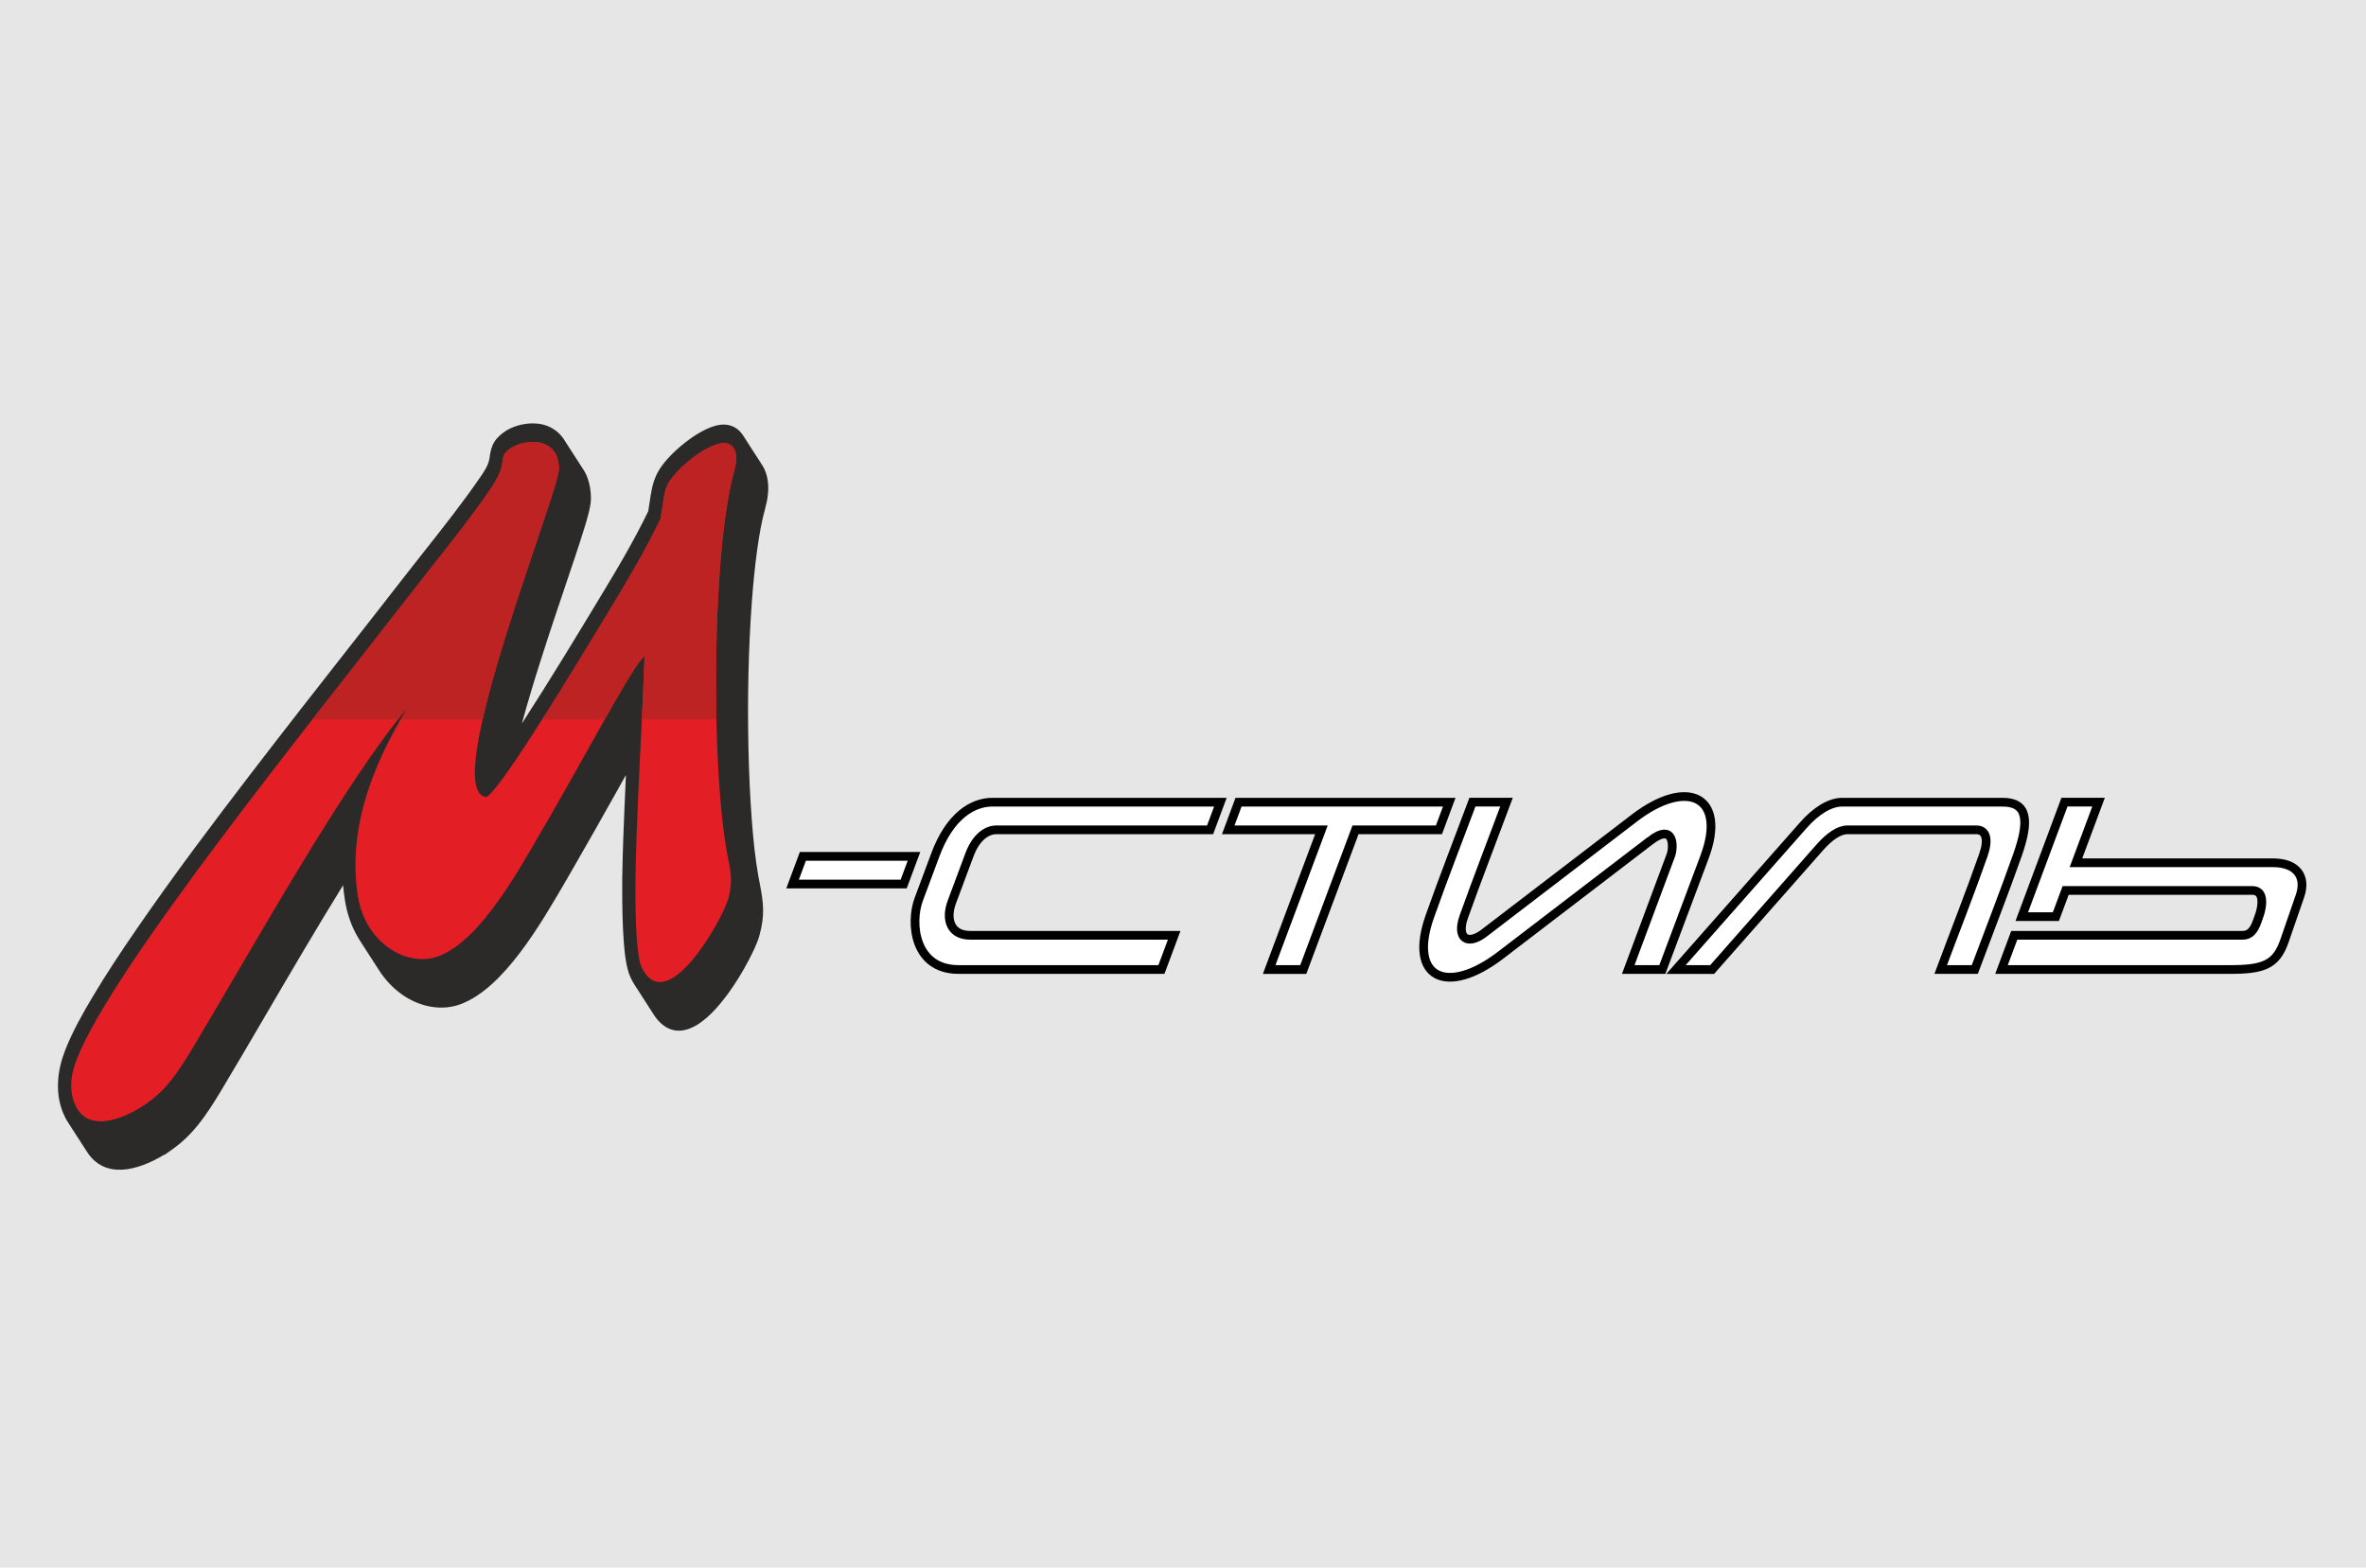
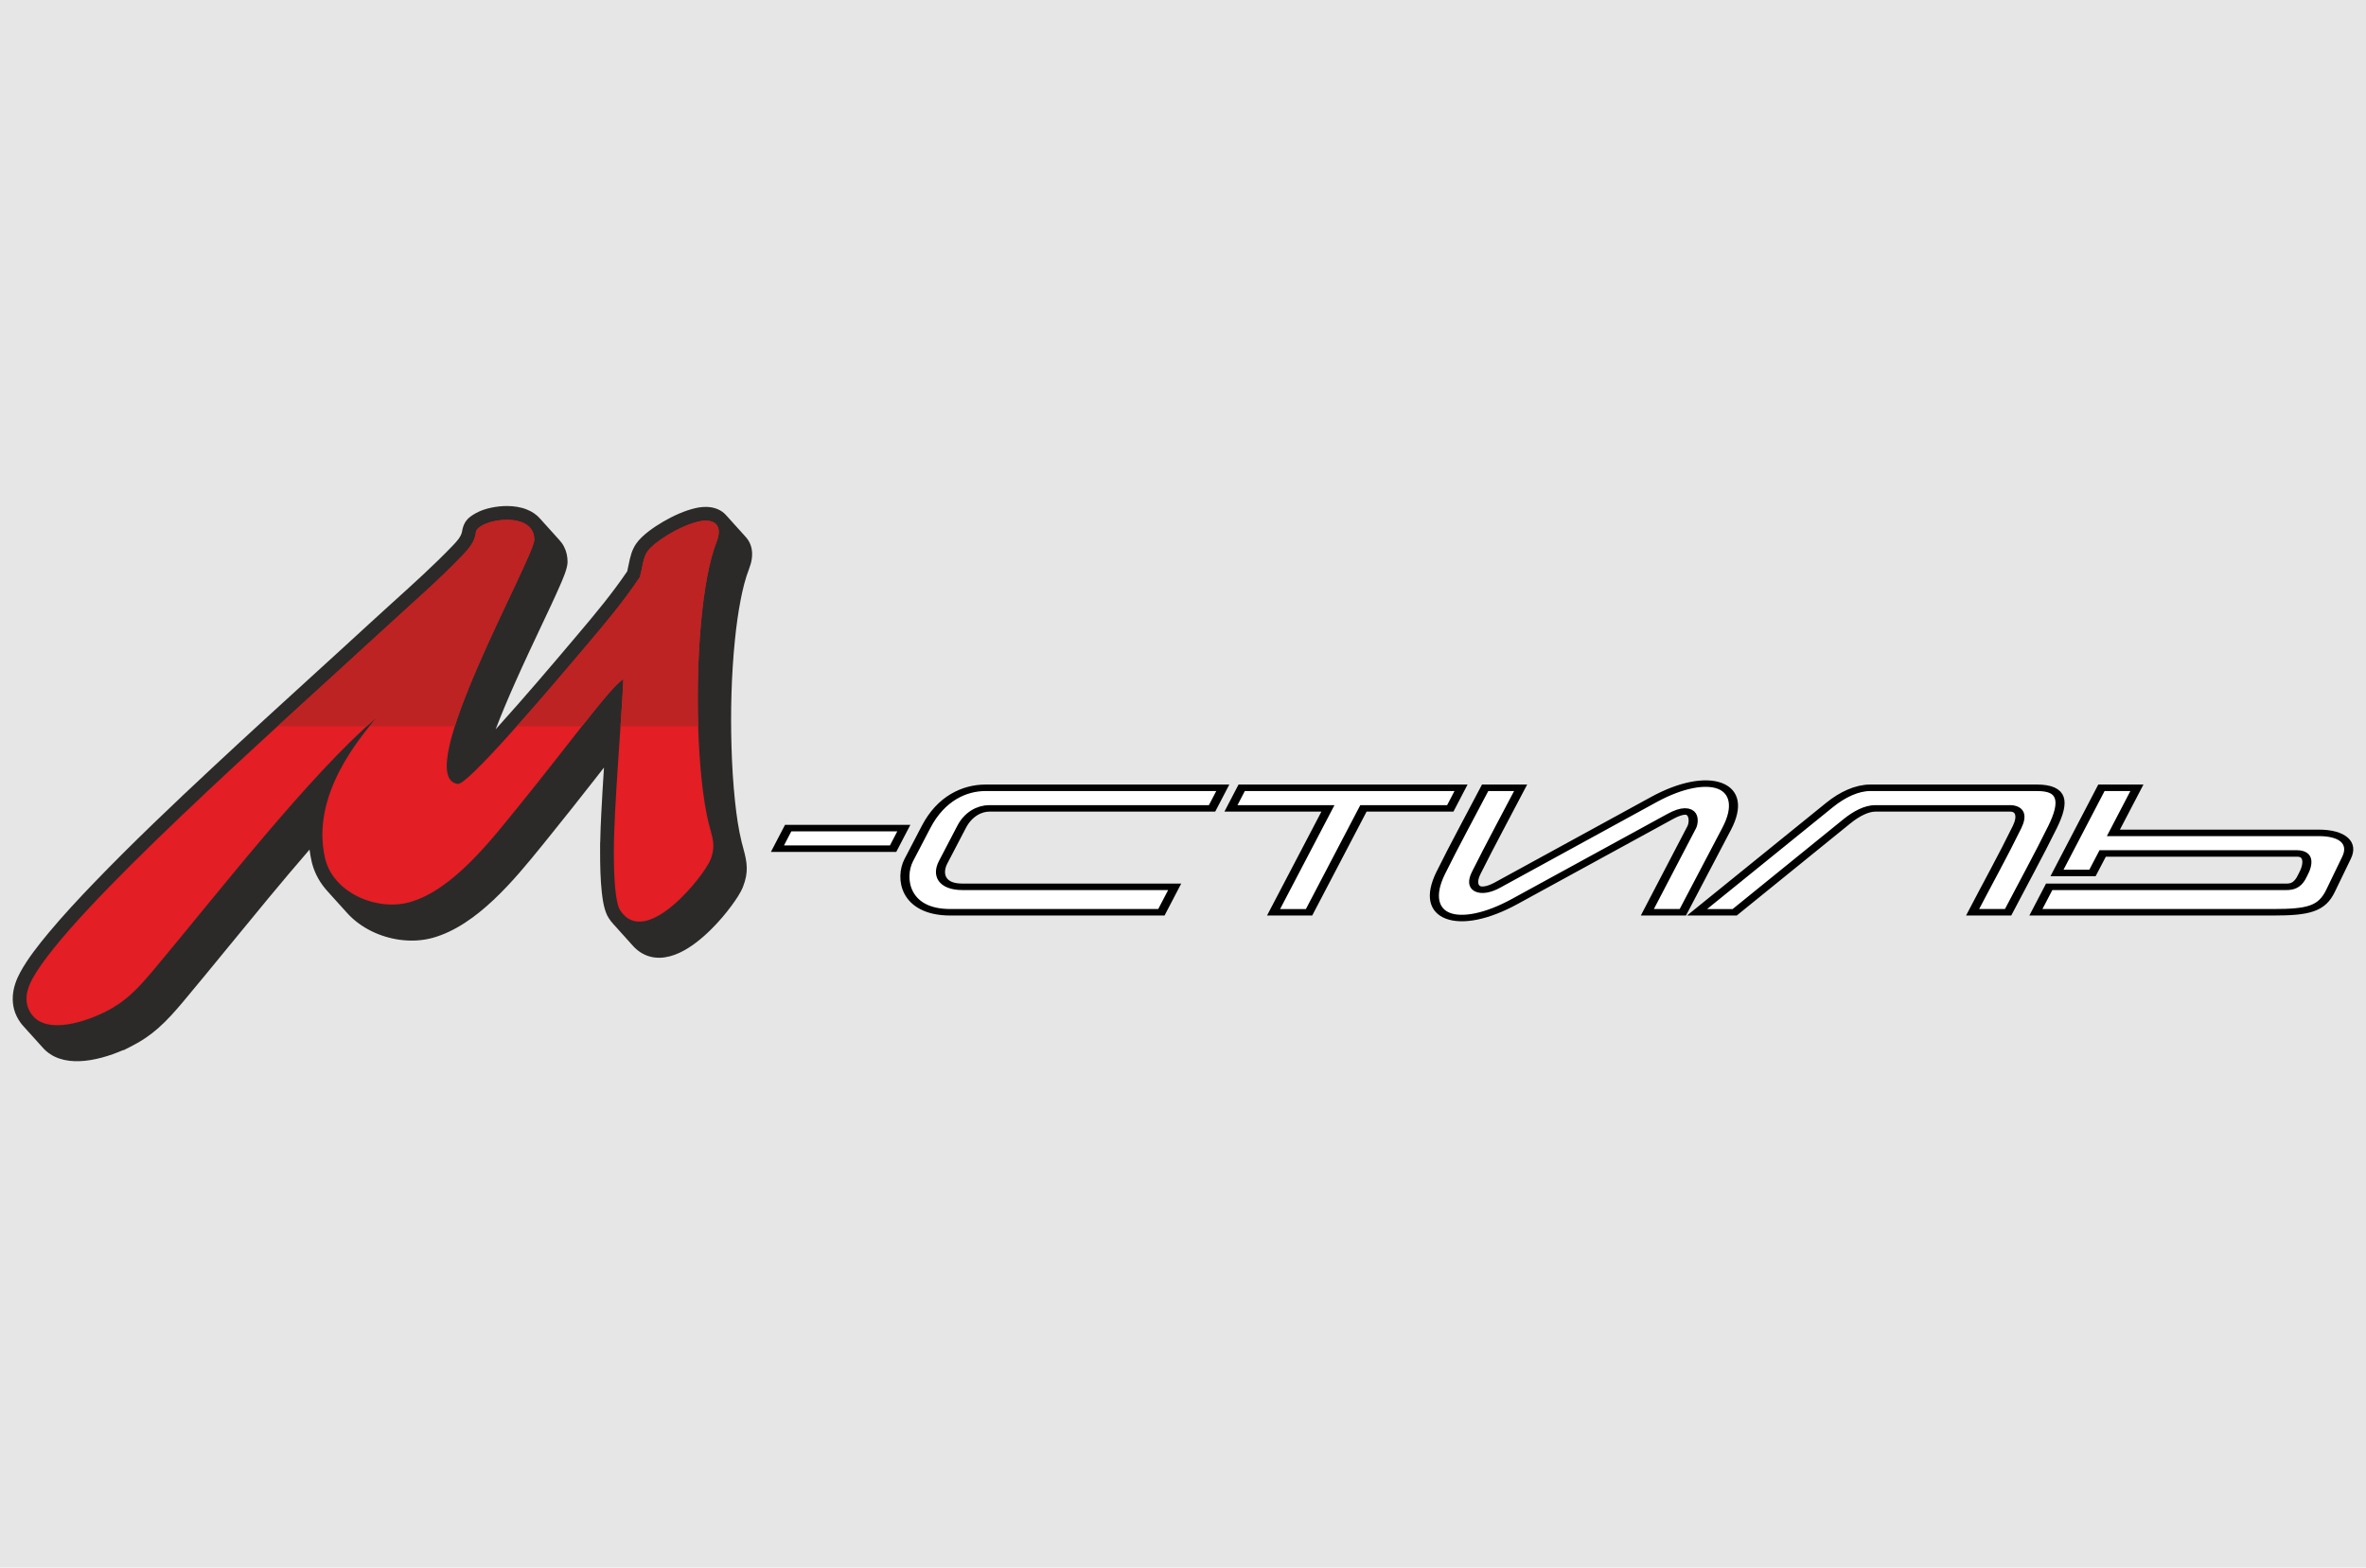
<svg xmlns="http://www.w3.org/2000/svg" width="400" height="265" viewBox="0 0 105.833 70.115" version="1.1" id="svg3877" shape-rendering="crispEdges">
  <defs id="defs3871" />
  <g id="layer2">
    <rect style="fill:#e6e6e6;stroke:none;stroke-width:0.269" id="rect3926" width="105.833" height="70.108" x="3.5527137e-015" y="0.006" />
  </g>
  <g id="layer1" transform="translate(0,-226.8854)" style="opacity:1">
-     <g id="g3940">
+     <g id="g3940" transform="matrix(1.040965,0,0,0.7438568,-2.12897,66.66379)">
      <path style="clip-rule:evenodd;display:inline;fill:#ffffff;fill-rule:evenodd;stroke:#000000;stroke-width:0.39;image-rendering:optimizeQuality;shape-rendering:geometricPrecision;text-rendering:geometricPrecision" id="path4811" d="m 40.883,265.196 h -4.97 l -0.461,1.238 h 4.97 z m 11.638,3.531 h -9.128 c -0.87,0 -1.107,-0.711 -0.818,-1.485 l 0.791,-2.121 c 0.288,-0.774 0.771,-1.111 1.192,-1.111 h 9.57 l 0.461,-1.238 H 44.387 c -0.899,0.003 -1.906,0.633 -2.546,2.349 l -0.745,1.999 c -0.394,1.058 -0.203,3.138 1.784,3.138 h 9.071 l 0.571,-1.531 z m 47.78,0 c 0.242,0 0.44,-0.091 0.613,-0.486 0.115,-0.31 0.237,-0.593 0.258,-0.937 0.021,-0.36 -0.106,-0.583 -0.421,-0.583 h -8.353 l -0.437,1.171 h -1.525 c 0.636,-1.707 1.273,-3.414 1.909,-5.121 h 1.525 l -1.011,2.712 h 8.823 c 1.026,0 1.505,0.6 1.198,1.487 l -0.694,2.009 c -0.374,1.082 -0.957,1.279 -2.456,1.279 h -10.201 l 0.571,-1.531 z m -11.897,-4.718 c 0.451,0 0.552,0.449 0.314,1.128 -0.602,1.72 -1.273,3.414 -1.909,5.121 h 1.525 c 0.636,-1.707 1.303,-3.402 1.909,-5.121 0.552,-1.567 0.441,-2.365 -0.663,-2.365 h -7.173 c -0.562,0 -1.186,0.4 -1.742,1.031 l -5.696,6.456 h 1.617 l 4.817,-5.466 c 0.423,-0.48 0.857,-0.783 1.226,-0.783 h 5.777 z m -14.595,0.492 -6.684,5.115 c -2.414,1.847 -4.137,1.015 -3.171,-1.724 0.607,-1.719 1.273,-3.414 1.909,-5.121 h 1.525 c -0.636,1.707 -1.296,3.404 -1.909,5.121 -0.346,0.968 0.166,1.303 0.909,0.734 l 6.719,-5.144 c 2.385,-1.826 4.15,-0.951 3.135,1.753 l -1.884,5.022 h -1.525 l 1.909,-5.121 c 0.114,-0.306 0.184,-1.491 -0.934,-0.635 z M 60.633,264.01 h 3.732 l 0.461,-1.238 h -9.425 l -0.461,1.238 h 4.168 c -0.776,2.082 -1.559,4.163 -2.337,6.249 h 1.525 c 0.776,-2.082 1.559,-4.163 2.337,-6.249 z" class="fil20" />
      <path class="fil32" d="m 15.349,266.483 c -1.2,1.941 -2.363,3.93 -3.525,5.916 -0.632,1.08 -1.264,2.161 -1.905,3.23 -0.336,0.562 -0.689,1.122 -1.081,1.605 -0.35,0.431 -0.713,0.772 -1.127,1.067 l -0.358,0.255 -0.005,-0.016 c -0.588,0.36 -1.268,0.641 -1.877,0.673 -0.599,0.033 -1.194,-0.172 -1.603,-0.835 -0.013,-0.019 -0.025,-0.038 -0.037,-0.058 -0.014,-0.021 -0.028,-0.043 -0.042,-0.064 -0.014,-0.021 -0.027,-0.042 -0.041,-0.064 -0.014,-0.021 -0.027,-0.041 -0.04,-0.062 -0.014,-0.021 -0.028,-0.043 -0.041,-0.064 -0.014,-0.021 -0.027,-0.042 -0.04,-0.063 -0.014,-0.021 -0.028,-0.043 -0.041,-0.064 -0.014,-0.021 -0.027,-0.042 -0.041,-0.063 -0.014,-0.021 -0.027,-0.042 -0.04,-0.062 -0.013,-0.02 -0.026,-0.041 -0.04,-0.062 -0.014,-0.021 -0.028,-0.043 -0.042,-0.065 -0.014,-0.021 -0.027,-0.042 -0.041,-0.064 -0.013,-0.021 -0.027,-0.041 -0.04,-0.062 -0.014,-0.021 -0.027,-0.042 -0.041,-0.063 -0.014,-0.021 -0.028,-0.042 -0.042,-0.064 -0.014,-0.021 -0.027,-0.041 -0.04,-0.062 -0.014,-0.021 -0.027,-0.042 -0.041,-0.064 -0.014,-0.021 -0.027,-0.041 -0.04,-0.063 -0.014,-0.021 -0.027,-0.042 -0.041,-0.063 -0.014,-0.021 -0.027,-0.042 -0.041,-0.064 -0.047,-0.071 -0.091,-0.145 -0.131,-0.223 -0.249,-0.482 -0.361,-1.036 -0.328,-1.633 0.027,-0.493 0.151,-0.965 0.318,-1.395 0.326,-0.836 0.795,-1.661 1.228,-2.389 0.618,-1.036 1.279,-2.03 1.947,-3.001 1.66,-2.413 3.406,-4.731 5.155,-7.012 1.46,-1.905 2.934,-3.787 4.409,-5.668 0.771,-0.984 1.543,-1.967 2.31,-2.957 0.318,-0.411 0.639,-0.817 0.96,-1.223 0.87,-1.102 1.752,-2.211 2.566,-3.397 0.153,-0.223 0.369,-0.532 0.408,-0.856 0.071,-0.59 0.242,-0.838 0.608,-1.119 0.377,-0.29 0.902,-0.421 1.329,-0.419 0.286,0.001 0.581,0.06 0.848,0.209 0.221,0.123 0.421,0.307 0.578,0.562 0.014,0.021 0.027,0.042 0.04,0.063 0.014,0.021 0.027,0.041 0.04,0.063 0.014,0.021 0.027,0.042 0.041,0.064 0.014,0.021 0.027,0.042 0.041,0.063 0.014,0.021 0.028,0.042 0.041,0.064 0.013,0.02 0.027,0.041 0.04,0.062 0.014,0.021 0.028,0.042 0.041,0.064 0.014,0.021 0.027,0.042 0.041,0.063 0.014,0.021 0.027,0.042 0.041,0.064 0.014,0.02 0.027,0.041 0.04,0.062 0.014,0.021 0.028,0.043 0.041,0.064 0.014,0.02 0.027,0.041 0.04,0.062 0.014,0.021 0.027,0.042 0.041,0.063 0.014,0.021 0.027,0.042 0.041,0.063 0.014,0.021 0.028,0.042 0.041,0.064 0.014,0.021 0.027,0.041 0.04,0.063 0.014,0.021 0.027,0.042 0.041,0.064 0.014,0.021 0.027,0.042 0.041,0.063 0.014,0.021 0.027,0.042 0.041,0.063 0.014,0.021 0.028,0.042 0.041,0.064 0.08,0.119 0.148,0.252 0.202,0.397 0.109,0.29 0.157,0.608 0.156,0.936 0,0.394 -0.223,1.085 -0.336,1.447 -0.239,0.767 -0.498,1.525 -0.753,2.281 -0.395,1.172 -0.79,2.344 -1.166,3.529 -0.288,0.906 -0.566,1.819 -0.819,2.746 -0.005,0.018 -0.01,0.036 -0.014,0.053 0.035,-0.054 0.069,-0.107 0.104,-0.161 1.15,-1.784 2.267,-3.62 3.375,-5.458 0.394,-0.652 0.788,-1.305 1.167,-1.974 0.351,-0.619 0.688,-1.25 1.006,-1.904 0.022,-0.133 0.042,-0.267 0.061,-0.401 0.068,-0.468 0.129,-0.864 0.324,-1.263 0.25,-0.511 0.78,-1.013 1.155,-1.319 0.428,-0.349 0.936,-0.68 1.418,-0.826 0.3,-0.091 0.625,-0.103 0.914,0.062 0.153,0.087 0.288,0.22 0.395,0.398 0.014,0.021 0.027,0.042 0.041,0.063 0.014,0.021 0.027,0.042 0.041,0.063 0.014,0.021 0.028,0.042 0.041,0.064 0.014,0.021 0.027,0.041 0.04,0.063 0.014,0.021 0.027,0.042 0.041,0.064 0.014,0.021 0.027,0.042 0.041,0.063 0.013,0.02 0.026,0.04 0.04,0.063 0.014,0.021 0.028,0.042 0.041,0.064 0.014,0.021 0.027,0.042 0.041,0.063 0.014,0.02 0.027,0.041 0.04,0.062 0.014,0.021 0.028,0.042 0.041,0.064 0.014,0.021 0.027,0.042 0.041,0.063 0.014,0.021 0.027,0.042 0.041,0.063 0.014,0.021 0.027,0.042 0.041,0.063 0.014,0.021 0.028,0.042 0.041,0.064 0.014,0.021 0.027,0.041 0.04,0.063 0.014,0.021 0.027,0.042 0.041,0.064 0.014,0.021 0.027,0.042 0.041,0.063 0.013,0.02 0.026,0.04 0.04,0.063 0.014,0.021 0.028,0.042 0.041,0.064 0.015,0.022 0.029,0.044 0.043,0.067 0.11,0.184 0.183,0.401 0.218,0.638 0.061,0.415 0,0.846 -0.108,1.234 -0.163,0.581 -0.272,1.225 -0.358,1.838 -0.113,0.808 -0.191,1.632 -0.25,2.451 -0.152,2.109 -0.19,4.283 -0.146,6.403 0.023,1.102 0.069,2.207 0.153,3.303 0.062,0.814 0.146,1.656 0.286,2.451 0.021,0.118 0.044,0.235 0.067,0.353 0.171,0.868 0.233,1.437 -0.013,2.32 -0.105,0.378 -0.324,0.815 -0.495,1.14 -0.264,0.502 -0.561,0.984 -0.876,1.421 -0.392,0.543 -0.856,1.078 -1.354,1.403 -0.549,0.357 -1.149,0.453 -1.679,-0.026 -0.129,-0.116 -0.243,-0.259 -0.344,-0.421 -0.014,-0.021 -0.027,-0.042 -0.041,-0.063 -0.014,-0.021 -0.027,-0.042 -0.041,-0.064 -0.015,-0.023 -0.03,-0.045 -0.041,-0.064 -0.014,-0.021 -0.027,-0.042 -0.04,-0.063 -0.014,-0.021 -0.028,-0.043 -0.041,-0.064 -0.013,-0.02 -0.026,-0.041 -0.04,-0.062 -0.015,-0.022 -0.029,-0.045 -0.041,-0.064 -0.014,-0.021 -0.027,-0.042 -0.041,-0.064 -0.014,-0.021 -0.027,-0.042 -0.041,-0.063 -0.014,-0.021 -0.027,-0.041 -0.04,-0.062 -0.014,-0.021 -0.028,-0.043 -0.042,-0.065 -0.014,-0.022 -0.028,-0.044 -0.04,-0.063 -0.013,-0.02 -0.027,-0.041 -0.04,-0.062 -0.014,-0.021 -0.027,-0.042 -0.041,-0.064 -0.014,-0.021 -0.027,-0.042 -0.041,-0.064 -0.014,-0.021 -0.027,-0.041 -0.04,-0.062 -0.015,-0.022 -0.029,-0.044 -0.04,-0.062 -0.014,-0.021 -0.027,-0.042 -0.041,-0.064 -0.014,-0.021 -0.028,-0.043 -0.042,-0.064 -0.015,-0.022 -0.029,-0.044 -0.041,-0.063 -0.076,-0.114 -0.144,-0.238 -0.205,-0.369 -0.191,-0.409 -0.26,-1.066 -0.298,-1.547 -0.062,-0.802 -0.073,-1.634 -0.073,-2.44 v -0.557 h 0.004 c 0.007,-0.579 0.026,-1.159 0.046,-1.736 0.032,-0.917 0.073,-1.833 0.115,-2.75 3.25e-4,-0.007 0,-0.016 0,-0.023 -0.126,0.225 -0.252,0.451 -0.378,0.676 -0.665,1.189 -1.334,2.373 -2.012,3.545 l -0.26,0.45 c -1.205,2.083 -2.817,4.832 -4.707,5.566 -0.039,0.014 -0.078,0.029 -0.117,0.042 -0.829,0.274 -1.75,0.084 -2.513,-0.442 -0.405,-0.279 -0.778,-0.661 -1.073,-1.131 -0.016,-0.024 -0.031,-0.049 -0.041,-0.064 -0.015,-0.022 -0.029,-0.045 -0.038,-0.059 -0.016,-0.025 -0.032,-0.049 -0.042,-0.065 -0.015,-0.023 -0.03,-0.046 -0.039,-0.06 -0.016,-0.025 -0.033,-0.05 -0.043,-0.067 -0.015,-0.023 -0.03,-0.047 -0.04,-0.062 -0.016,-0.024 -0.031,-0.048 -0.041,-0.063 -0.016,-0.024 -0.031,-0.048 -0.041,-0.063 -0.016,-0.024 -0.032,-0.049 -0.042,-0.065 -0.015,-0.022 -0.029,-0.045 -0.038,-0.059 -0.016,-0.025 -0.032,-0.05 -0.043,-0.067 -0.016,-0.024 -0.031,-0.048 -0.041,-0.063 -0.015,-0.023 -0.03,-0.046 -0.039,-0.061 -0.016,-0.024 -0.032,-0.049 -0.042,-0.065 -0.016,-0.024 -0.032,-0.049 -0.041,-0.064 -0.015,-0.023 -0.03,-0.046 -0.039,-0.06 -0.016,-0.024 -0.032,-0.049 -0.042,-0.065 -0.015,-0.023 -0.03,-0.047 -0.039,-0.061 -0.016,-0.024 -0.031,-0.048 -0.04,-0.063 -0.016,-0.025 -0.033,-0.05 -0.043,-0.067 -0.314,-0.478 -0.546,-1.044 -0.666,-1.677 -0.009,-0.046 -0.017,-0.093 -0.024,-0.14 -0.038,-0.231 -0.066,-0.464 -0.087,-0.698 z" id="path4814" style="clip-rule:evenodd;display:inline;fill:#2b2a29;fill-rule:nonzero;stroke-width:0.39;image-rendering:optimizeQuality;shape-rendering:geometricPrecision;text-rendering:geometricPrecision" />
      <path class="fil4" d="m 18.238,258.528 c -0.712,1.219 -2.847,4.647 -2.229,8.459 0.342,2.11 2.231,3.213 3.632,2.668 1.886,-0.733 3.587,-3.886 4.671,-5.743 2.001,-3.428 4.043,-7.369 4.519,-7.664 -0.069,2.3 -0.409,7.767 -0.409,10.366 0,1.642 0.066,3.083 0.272,3.526 1.098,2.358 3.613,-2.083 3.884,-3.057 0.243,-0.872 0.063,-1.365 -0.078,-2.161 -0.252,-1.423 -0.408,-3.586 -0.456,-5.934 -0.085,-4.096 0.158,-8.753 0.796,-11.026 0.266,-0.951 -0.077,-1.415 -0.759,-1.209 -0.798,0.242 -1.933,1.228 -2.215,1.806 -0.19,0.39 -0.195,0.836 -0.323,1.537 -0.733,1.519 -1.425,2.668 -2.272,4.072 -2.034,3.373 -5.149,8.445 -5.553,8.372 -2.069,-0.379 3.282,-13.601 3.285,-14.682 0.004,-1.498 -1.612,-1.345 -2.213,-0.883 -0.592,0.455 0.042,0.488 -0.875,1.825 -1.063,1.55 -2.41,3.181 -3.552,4.655 -4.469,5.769 -13.32,16.686 -14.93,20.814 -0.259,0.664 -0.387,1.435 -0.03,2.127 0.652,1.263 2.378,0.412 3.199,-0.174 0.758,-0.542 1.251,-1.174 2.026,-2.468 2.768,-4.619 6.674,-11.693 9.611,-15.227 z" id="path4816" style="clip-rule:evenodd;display:inline;fill:#e31e24;fill-rule:evenodd;stroke-width:0.39;image-rendering:optimizeQuality;shape-rendering:geometricPrecision;text-rendering:geometricPrecision" />
      <path class="fil41" d="m 18.238,258.528 c -0.087,0.15 -0.196,0.332 -0.318,0.544 h 3.667 c 0.929,-4.107 3.413,-10.478 3.415,-11.214 0.004,-1.498 -1.612,-1.345 -2.213,-0.883 -0.592,0.455 0.042,0.488 -0.875,1.825 -1.063,1.55 -2.41,3.181 -3.552,4.655 -1.217,1.571 -2.759,3.524 -4.391,5.617 h 3.829 c 0.148,-0.189 0.295,-0.371 0.438,-0.544 z m 8.812,0.544 c 0.866,-1.535 1.534,-2.67 1.781,-2.823 -0.021,0.703 -0.067,1.701 -0.122,2.823 h 3.336 v -0.083 c -0.085,-4.096 0.158,-8.753 0.796,-11.026 0.266,-0.951 -0.077,-1.415 -0.759,-1.209 -0.798,0.242 -1.933,1.228 -2.215,1.806 -0.19,0.39 -0.195,0.836 -0.323,1.537 -0.733,1.519 -1.425,2.668 -2.272,4.072 -0.904,1.499 -2.021,3.334 -3.019,4.903 h 2.799 z" id="path4818" style="clip-rule:evenodd;display:inline;fill:#bc2322;fill-rule:evenodd;stroke-width:0.39;image-rendering:optimizeQuality;shape-rendering:geometricPrecision;text-rendering:geometricPrecision" />
    </g>
  </g>
</svg>
